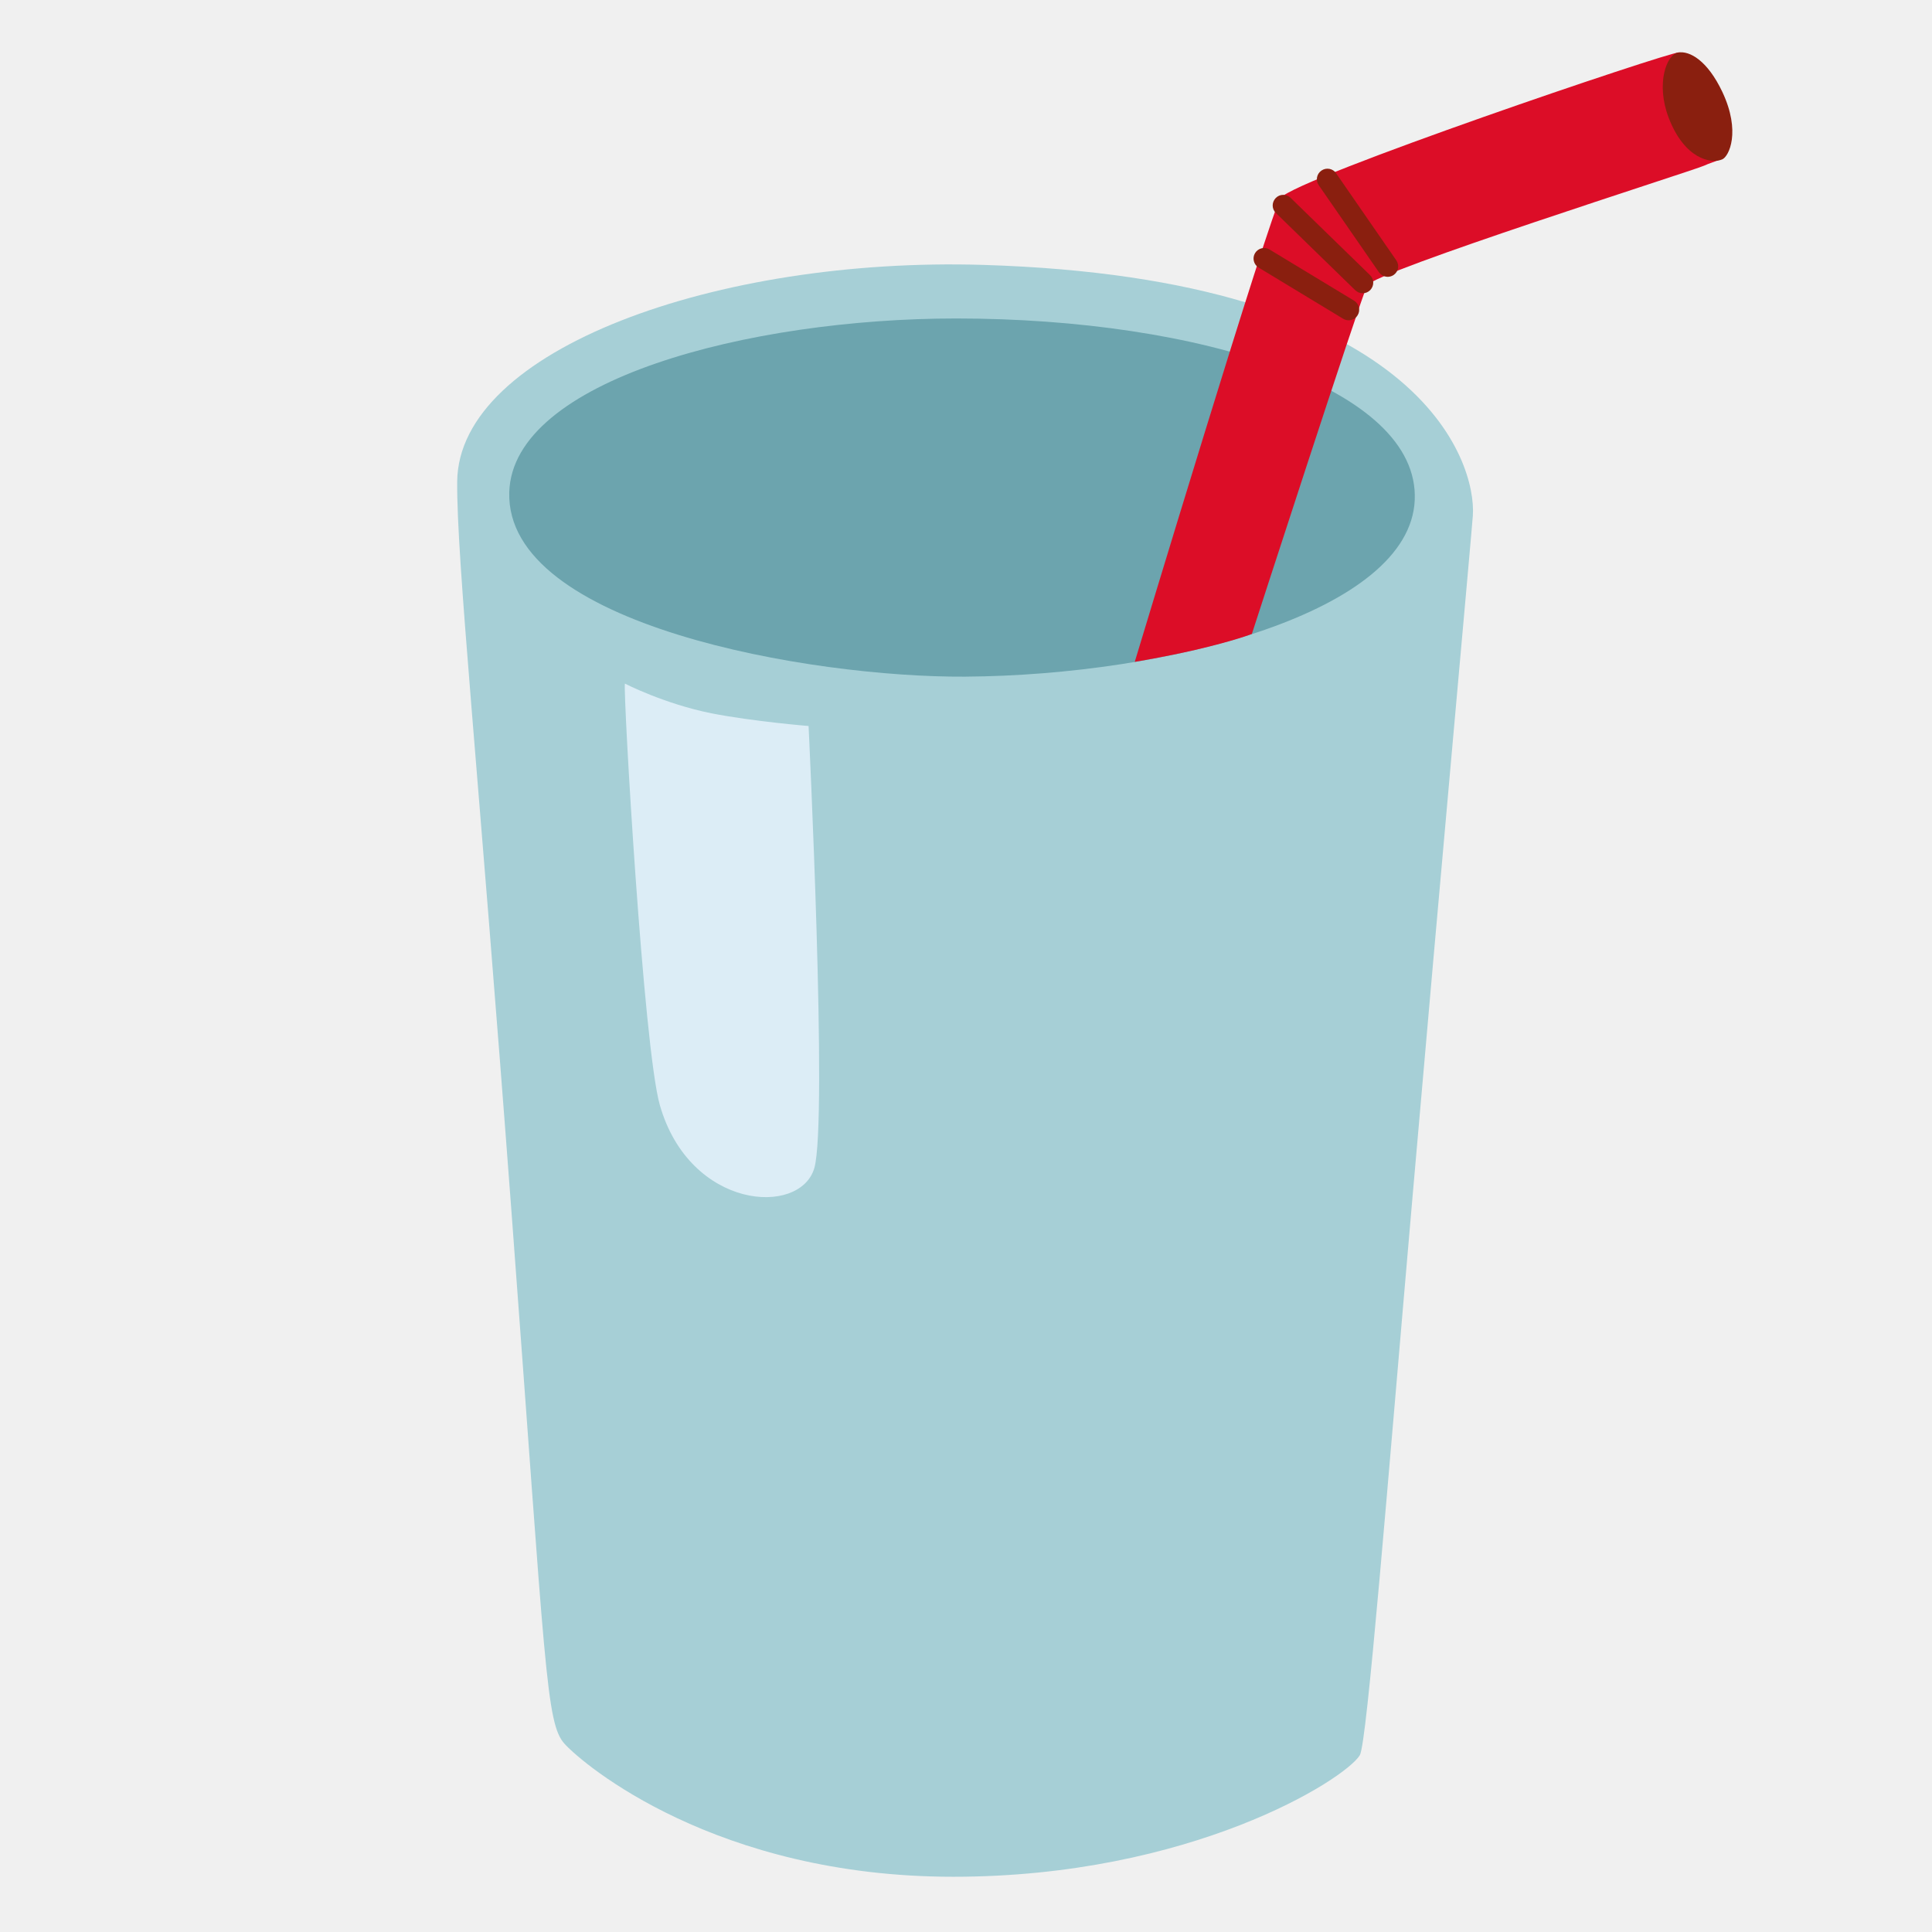
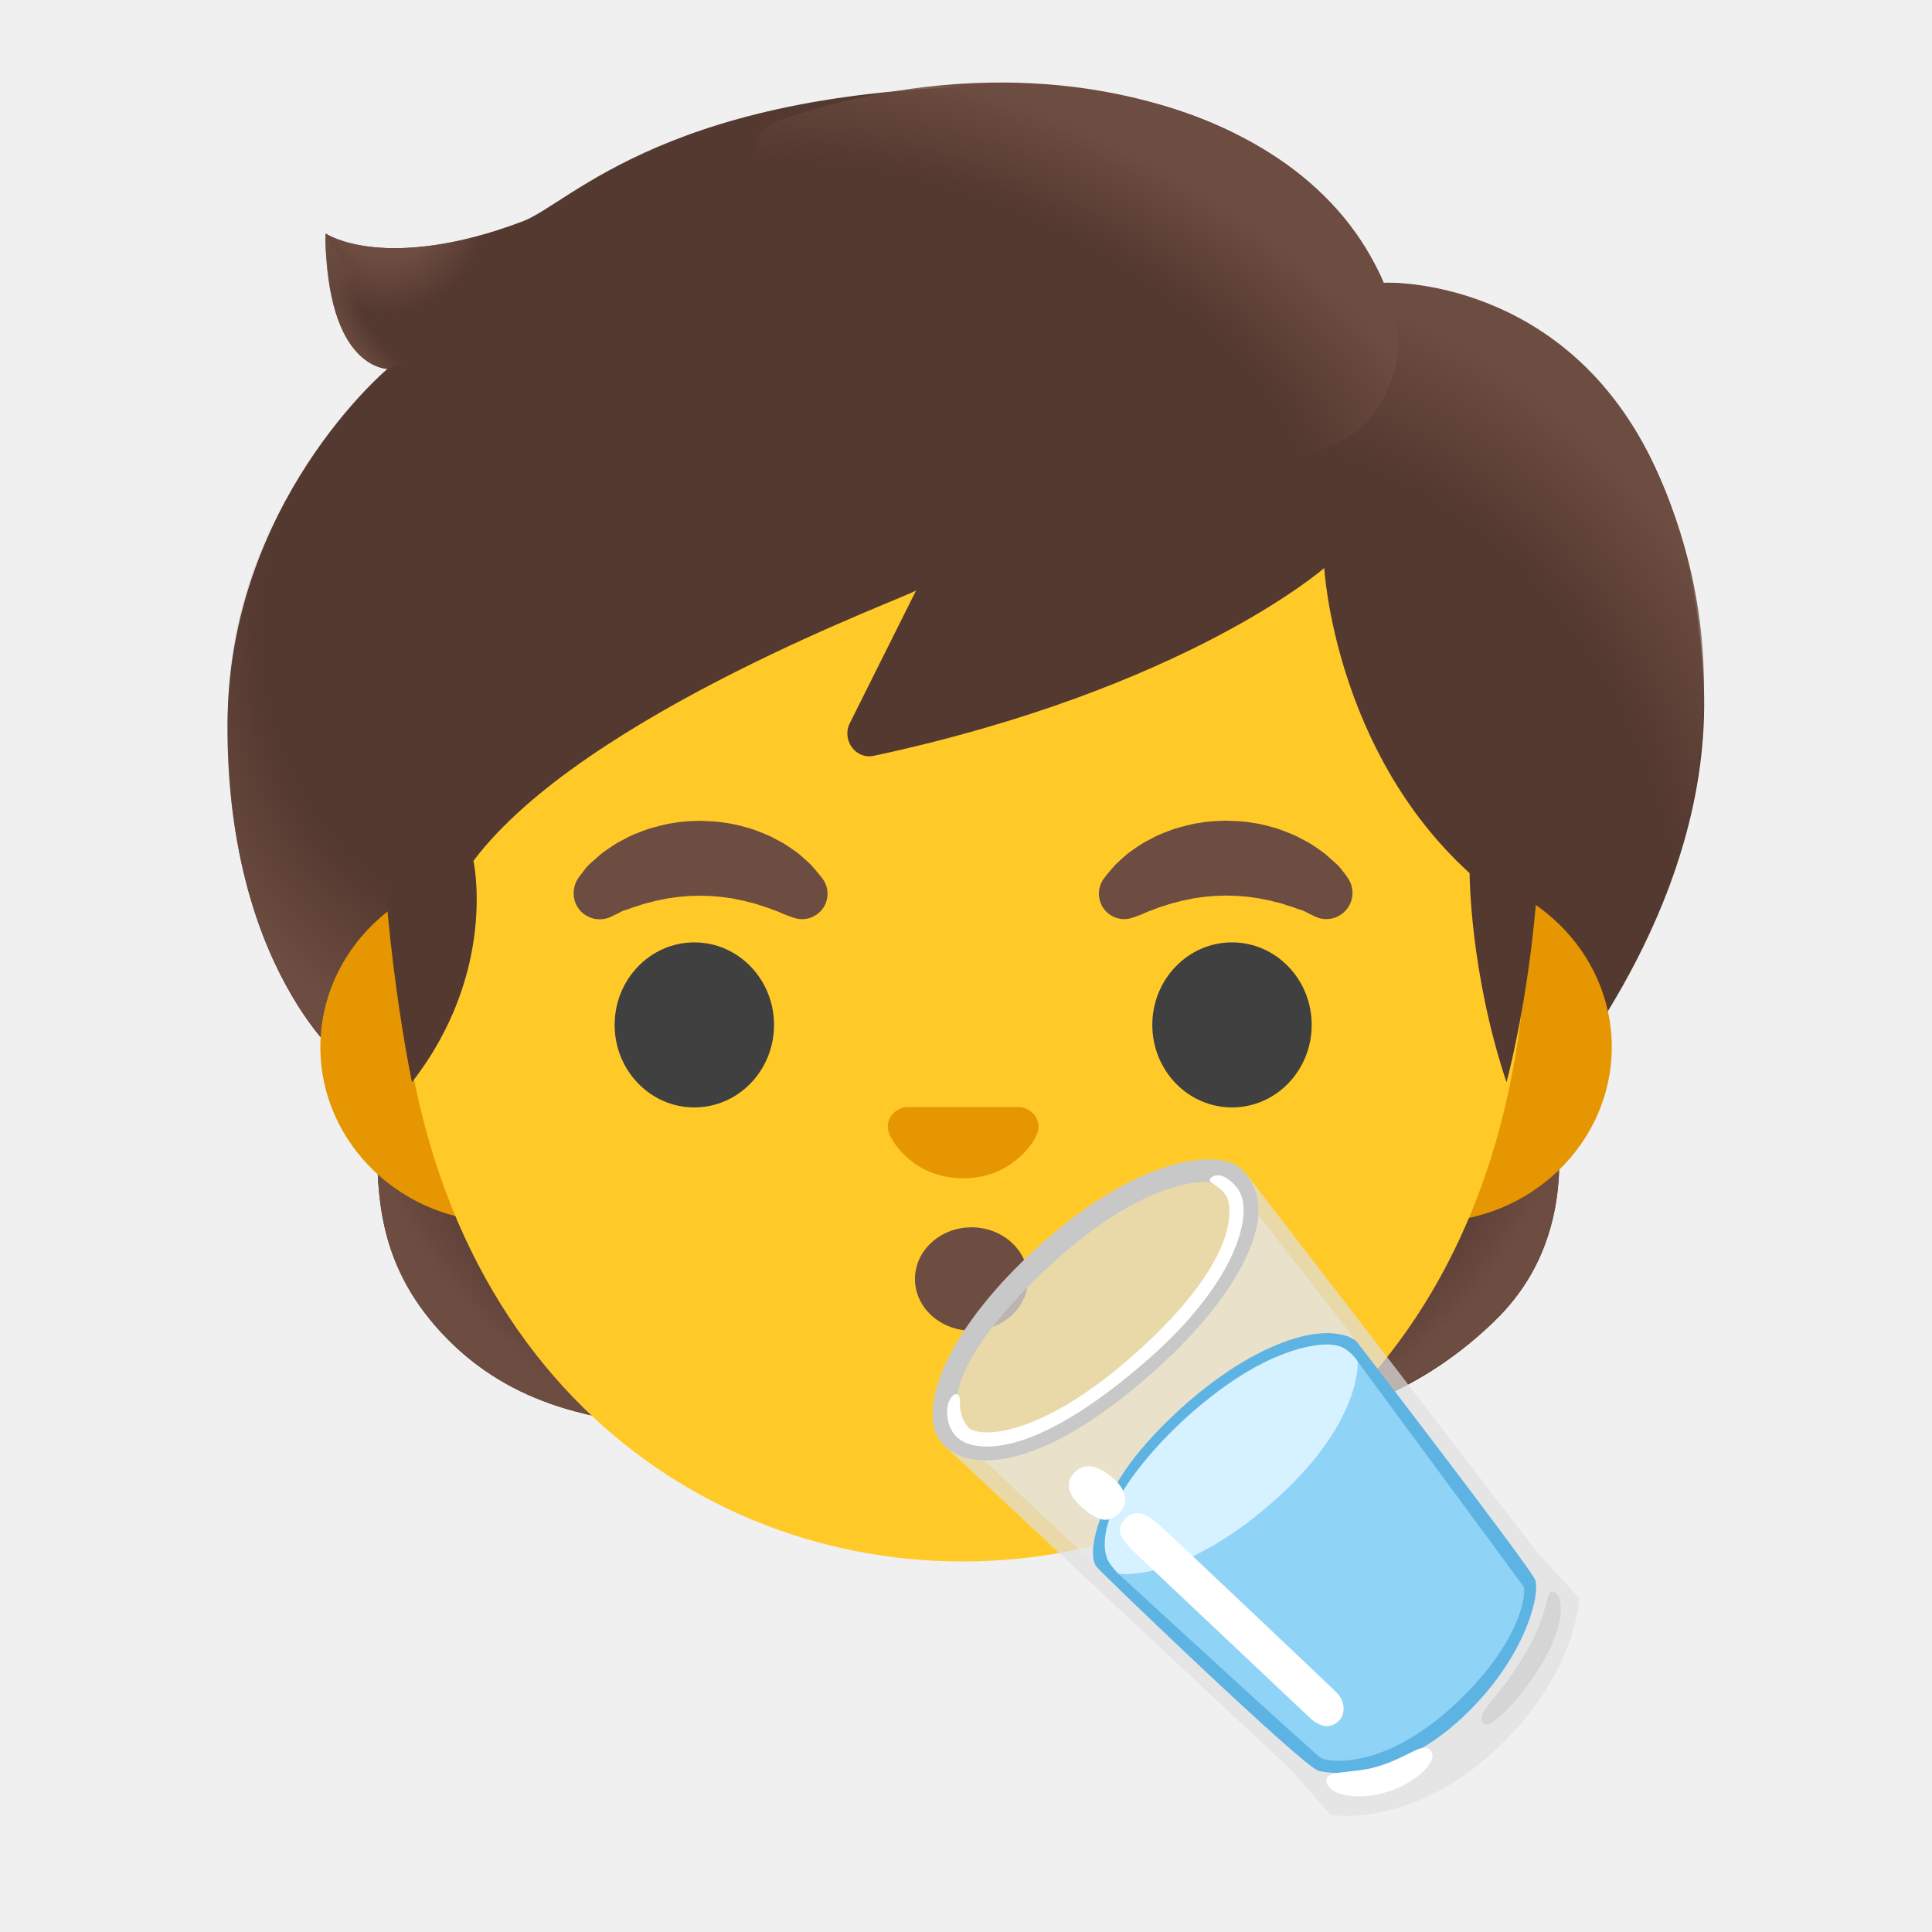
- <svg xmlns="http://www.w3.org/2000/svg" version="1.1" id="Layer_2" x="0px" y="0px" viewBox="0 0 128 128" style="enable-background:new 0 0 128 128;" xml:space="preserve">
-   <path style="fill:#A6CFD6;" d="M65.12,17.55c-17.6-0.53-34.75,5.6-34.83,14.36c-0.04,5.2,1.37,18.6,3.62,48.68s2.25,33.58,3.5,34.95  c1.25,1.37,10.02,8.8,25.75,8.8s25.93-6.43,26.93-8.05c0.48-0.78,1.83-17.89,3.5-37.07c1.81-20.84,3.91-43.9,3.99-45.06  C97.82,30.66,94.2,18.43,65.12,17.55z" />
-   <path style="fill:#DCEDF6;" d="M41.4,45.29c-0.12,0.62,1.23,24.16,2.32,27.94c1.99,6.92,9.29,7.38,10.23,4.16  c0.9-3.07-0.38-29.29-0.38-29.29s-3.66-0.3-6.43-0.84C44,46.63,41.4,45.29,41.4,45.29z" />
-   <path style="fill:#6CA4AE;" d="M33.74,32.61c-0.26,8.83,20.02,12.28,30.19,12.22c13.56-0.09,29.48-4.29,29.8-11.7  S79.53,21.1,63.35,21.1C49.6,21.1,33.96,25.19,33.74,32.61z" />
-   <path style="fill:#DC0D27;" d="M84.85,13.1c-0.58,0.64-9.67,30.75-9.67,30.75s2.01-0.33,4-0.79c2.63-0.61,3.76-1.06,3.76-1.06  s7.19-22.19,7.64-23.09c0.45-0.9,21.61-7.61,22.31-7.93c0.7-0.32,1.39-0.4,1.46-0.78c0.06-0.38-2.34-6.73-3.11-6.73  C110.47,3.47,86.08,11.74,84.85,13.1z" />
-   <path style="fill:#8A1F0F;" d="M110.55,7.79c1.04,2.73,2.8,3.09,3.55,2.77c0.45-0.19,1.25-1.84,0.01-4.47  c-0.99-2.09-2.17-2.74-2.93-2.61C110.42,3.6,109.69,5.53,110.55,7.79z" />
+ <svg xmlns="http://www.w3.org/2000/svg" viewBox="-14.5 -3.0 157.1 157.1">
+   <style>.mark{fill:none;stroke:#FF3D71;stroke-width:4.2;paint-order:stroke;filter:drop-shadow(0 0 1.5px #fff);transform-box:fill-box;transform-origin:center;animation:mark 1.6s ease-in-out infinite}@keyframes mark{0%,100%{opacity:.45;transform:scale(.9)}50%{opacity:1;transform:scale(1.08)}}.hand{animation:tap 1.6s ease-in-out infinite}@keyframes tap{0%,100%{transform:translate(0,0)}50%{transform:translate(-2.5px,0)}}.spoon,.sip,.palm{transform-box:view-box}.spoon{animation:feed 1.6s ease-in-out infinite}@keyframes feed{0%,100%{transform:translate(5px,7px)}50%{transform:translate(0,0)}}.sip{animation:sip 2s ease-in-out infinite}@keyframes sip{0%,100%{transform:rotate(10deg)}50%{transform:rotate(-6deg)}}.palm{animation:twist .9s ease-in-out infinite alternate}@keyframes twist{from{transform:rotate(-14deg)}to{transform:rotate(14deg)}}.wave,.wag,.nod,.shake,.bow{transform-box:view-box}.wave{animation:wave 1s ease-in-out infinite alternate}@keyframes wave{from{transform:rotate(-16deg)}to{transform:rotate(14deg)}}.wag{animation:wag .5s ease-in-out infinite alternate}@keyframes wag{from{transform:rotate(-16deg)}to{transform:rotate(16deg)}}.nod{animation:nod 1s ease-in-out infinite}@keyframes nod{0%,100%{transform:translateY(0) rotate(0)}50%{transform:translateY(5px) rotate(0) scaleY(.97)}}.shake{animation:shake 1s ease-in-out infinite}@keyframes shake{0%,100%{transform:rotate(0)}25%{transform:rotate(-7deg)}75%{transform:rotate(7deg)}}.bow{animation:bow 2.2s ease-in-out infinite}@keyframes bow{0%,60%,100%{transform:rotate(0) translateY(0)}30%{transform:translateY(5px) rotate(0)}}.bubble{transform-box:fill-box;transform-origin:center;animation:bubble 2.4s ease-in infinite;opacity:0}@keyframes bubble{0%{opacity:0;transform:translate(0,0) scale(.6)}15%{opacity:1}100%{opacity:0;transform:translate(4px,-46px) scale(1.2)}}@media (prefers-reduced-motion:reduce){.mark,.hand,.spoon,.sip,.palm,.wave,.wag,.nod,.shake,.bow,.bubble{animation:none}}</style>
  <g>
-     <path style="fill:#8A1F0F;" d="M91.94,18.34c-0.22,0-0.44-0.11-0.58-0.3l-3.99-5.77c-0.22-0.32-0.14-0.75,0.18-0.97   c0.32-0.22,0.76-0.14,0.97,0.18l3.99,5.77c0.22,0.32,0.14,0.75-0.18,0.97C92.21,18.3,92.07,18.34,91.94,18.34z" />
+     <g id="f_hairGroup_2_">
+       <path id="f_hair_4_" style="fill:#543930;" d="M28,15c-11.23,4.24-16,1-16,1c0,11,5,11,5,11S4,37.89,4,56   c0,21,10.49,28.22,10.49,28.22c0.54,0.56,1.41,1.83,1.41,1.83s0.3,1.53,0.29,2.31C16.12,93.84,16,100,22,106s13.19,6.22,16,7   c6.18,1.72,40.04,1.06,47.15,0.59c8.85-0.59,16.28-3.57,22.14-9.43c7.44-7.44,4.29-17.48,4.69-18.57   c0.4-1.1,13.12-15.62,12.03-33.58c-2-33-26-32-26-32S92,4,68,4C40,4,31.93,13.52,28,15z" />
+       <g id="f_hairHighlights_2_">
+         <radialGradient id="f_SVGID_1_" cx="628.717" cy="33.995" r="33.722" gradientTransform="matrix(-0.8776 0.4793 -0.3113 -0.57 643.6991 -187.9951)" gradientUnits="userSpaceOnUse">
+           <stop offset="0.728" style="stop-color:#6D4C41;stop-opacity:0" />
+           <stop offset="1" style="stop-color:#6D4C41" />
+         </radialGradient>
+         <path style="fill:url(#f_SVGID_1_);" d="M64.03,114.11c11.02,0.06,21.72,0.25,25.1-0.68c2.82-0.78,11.05-2.42,17.84-8.95    c5.12-4.93,6.23-11.84,4.57-17.96C111.36,85.84,64.03,114.11,64.03,114.11z" />
+         <radialGradient id="f_SVGID_2_" cx="46.755" cy="34.369" r="34.005" gradientTransform="matrix(0.8776 0.4793 0.3113 -0.57 -4.9738 90.8076)" gradientUnits="userSpaceOnUse">
+           <stop offset="0.728" style="stop-color:#6D4C41;stop-opacity:0" />
+           <stop offset="1" style="stop-color:#6D4C41" />
+         </radialGradient>
+         <path style="fill:url(#f_SVGID_2_);" d="M64.03,114.11C53.01,114.17,41.38,113.94,38,113c-2.82-0.78-10-1-16-7    s-5.88-12.16-5.81-17.64c0.01-0.69-0.22-1.95-0.28-2.25L16,86L64.03,114.11z" />
+         <radialGradient id="f_SVGID_3_" cx="26.619" cy="80.139" r="34.328" gradientTransform="matrix(0.0746 -0.9972 -0.8311 -0.0622 91.2358 79.3913)" gradientUnits="userSpaceOnUse">
+           <stop offset="0.699" style="stop-color:#6D4C41;stop-opacity:0" />
+           <stop offset="1" style="stop-color:#6D4C41" />
+         </radialGradient>
+         <path style="fill:url(#f_SVGID_3_);" d="M11.56,81.33c0,0,9.54-13.31,12.39-21.13c0.58-1.58,2.44-22.49,1.55-25.16    C23.84,30.02,21.76,23.41,17,27C7.99,35.55,4.49,45.1,4.07,53.75C3.33,68.96,8.89,78.19,11.56,81.33z" />
+       </g>
+     </g>
+     <g id="f_ears">
+       <path style="fill:#E59600;" d="M101.77,67.91H91.6H36.51H26.34c-8.13,0-14.79,6.4-14.79,14.23s6.65,14.23,14.79,14.23h10.17H91.6   h10.17c8.13,0,14.79-6.4,14.79-14.23S109.9,67.91,101.77,67.91z" />
+     </g>
+     <g id="f_head">
+       <path style="fill:#FFCA28;" d="M63.77,9.21L63.77,9.21L63.77,9.21c-23.86,0-45.96,25.07-45.96,61.14   c0,35.88,22.77,53.62,45.96,53.62s45.96-17.74,45.96-53.62C109.73,34.28,87.63,9.21,63.77,9.21z" />
+     </g>
+     <path id="f_nose" style="fill:#E59600;" d="M68.89,87.13c-0.14-0.06-0.28-0.09-0.42-0.11h-9.3c-0.14,0.02-0.28,0.05-0.42,0.11  c-0.84,0.34-1.31,1.21-0.91,2.14s2.25,3.54,5.98,3.54c3.73,0,5.58-2.61,5.98-3.54C70.2,88.34,69.73,87.47,68.89,87.13z" />
+     <g id="f_eyebrows">
+       <path style="fill:#6D4C41;" d="M32.51,68.42c0,0,0.17-0.25,0.5-0.67c0.09-0.1,0.16-0.21,0.28-0.34c0.14-0.14,0.31-0.28,0.48-0.44   c0.18-0.15,0.37-0.32,0.57-0.5c0.2-0.17,0.41-0.3,0.63-0.46c0.22-0.15,0.45-0.31,0.7-0.46c0.26-0.14,0.52-0.28,0.79-0.42   c0.27-0.15,0.56-0.28,0.87-0.39c0.3-0.12,0.61-0.24,0.93-0.35c0.65-0.18,1.32-0.38,2.02-0.47c0.7-0.14,1.42-0.15,2.14-0.18   c0.72,0.04,1.44,0.05,2.14,0.18c0.7,0.09,1.38,0.29,2.02,0.47c0.32,0.11,0.63,0.23,0.93,0.35c0.3,0.12,0.59,0.24,0.87,0.39   c0.27,0.14,0.54,0.29,0.79,0.42c0.25,0.15,0.48,0.31,0.7,0.46c0.22,0.16,0.43,0.29,0.62,0.45c0.18,0.16,0.36,0.32,0.52,0.46   c0.16,0.15,0.31,0.28,0.44,0.41c0.13,0.14,0.24,0.27,0.34,0.39c0.4,0.47,0.61,0.75,0.61,0.75c0.67,0.93,0.46,2.22-0.47,2.88   c-0.56,0.41-1.26,0.49-1.88,0.28l-0.38-0.13c0,0-0.25-0.09-0.65-0.26c-0.1-0.04-0.2-0.1-0.32-0.14c-0.13-0.04-0.25-0.09-0.39-0.14   c-0.27-0.11-0.58-0.22-0.92-0.32c-0.17-0.05-0.34-0.12-0.52-0.17c-0.19-0.04-0.37-0.09-0.57-0.14c-0.1-0.03-0.19-0.05-0.29-0.08   c-0.1-0.02-0.2-0.04-0.31-0.06c-0.21-0.03-0.41-0.09-0.62-0.13c-0.43-0.05-0.86-0.14-1.31-0.16c-0.45-0.06-0.9-0.04-1.36-0.07   c-0.46,0.03-0.91,0.01-1.36,0.07c-0.45,0.02-0.88,0.11-1.31,0.16c-0.21,0.04-0.41,0.1-0.62,0.13c-0.1,0.02-0.21,0.04-0.31,0.06   c-0.1,0.03-0.19,0.05-0.29,0.08c-0.19,0.05-0.38,0.1-0.57,0.14c-0.18,0.05-0.35,0.12-0.52,0.17c-0.17,0.05-0.33,0.1-0.48,0.15   c-0.13,0.05-0.26,0.09-0.38,0.14c-0.12,0.04-0.24,0.08-0.36,0.11c-0.13,0.05-0.27,0.13-0.38,0.19c-0.47,0.24-0.75,0.36-0.75,0.36   c-1.08,0.45-2.33-0.06-2.78-1.15C32.02,69.75,32.13,68.99,32.51,68.42z" />
+       <path style="fill:#6D4C41;" d="M92.55,71.58c0,0-0.28-0.12-0.75-0.36c-0.11-0.06-0.25-0.14-0.38-0.19   c-0.12-0.03-0.23-0.07-0.36-0.11c-0.12-0.04-0.25-0.09-0.38-0.14c-0.15-0.05-0.32-0.1-0.48-0.15c-0.17-0.05-0.34-0.12-0.52-0.17   c-0.18-0.05-0.37-0.1-0.57-0.14c-0.1-0.03-0.19-0.05-0.29-0.08c-0.1-0.02-0.2-0.04-0.31-0.06c-0.21-0.03-0.41-0.09-0.62-0.13   c-0.43-0.05-0.86-0.14-1.31-0.16c-0.45-0.06-0.9-0.04-1.36-0.07c-0.46,0.03-0.91,0.01-1.36,0.07c-0.45,0.02-0.88,0.11-1.31,0.16   c-0.21,0.04-0.41,0.1-0.62,0.13c-0.1,0.02-0.21,0.04-0.31,0.06c-0.1,0.03-0.19,0.05-0.29,0.08c-0.19,0.05-0.38,0.1-0.57,0.14   c-0.18,0.05-0.35,0.12-0.52,0.17c-0.34,0.1-0.65,0.21-0.92,0.32c-0.14,0.05-0.26,0.11-0.39,0.14c-0.12,0.05-0.22,0.1-0.32,0.14   c-0.39,0.18-0.64,0.26-0.64,0.26l-0.37,0.13c-1.08,0.38-2.25-0.19-2.63-1.27c-0.23-0.66-0.1-1.36,0.27-1.89c0,0,0.2-0.28,0.61-0.75   c0.1-0.12,0.21-0.25,0.34-0.39c0.13-0.13,0.29-0.26,0.44-0.41c0.16-0.14,0.34-0.3,0.52-0.46c0.19-0.16,0.4-0.29,0.62-0.45   c0.22-0.15,0.45-0.31,0.7-0.46c0.26-0.14,0.52-0.28,0.79-0.42c0.27-0.15,0.56-0.28,0.86-0.39c0.3-0.12,0.61-0.24,0.93-0.35   c0.65-0.18,1.32-0.38,2.02-0.47c0.7-0.14,1.42-0.15,2.14-0.18c0.72,0.04,1.44,0.04,2.14,0.18c0.7,0.08,1.38,0.29,2.02,0.47   c0.32,0.11,0.63,0.23,0.93,0.35c0.3,0.12,0.59,0.24,0.86,0.39c0.27,0.14,0.54,0.29,0.79,0.42c0.25,0.15,0.48,0.31,0.7,0.46   c0.22,0.16,0.43,0.29,0.63,0.46c0.2,0.17,0.39,0.34,0.57,0.5c0.17,0.16,0.34,0.3,0.48,0.44c0.12,0.13,0.2,0.24,0.28,0.34   c0.33,0.41,0.5,0.67,0.5,0.67c0.66,0.97,0.41,2.29-0.56,2.95C93.95,71.79,93.18,71.84,92.55,71.58z" />
+     </g>
+     <g id="f_eyes">
+       <ellipse style="fill:#404040;" cx="41.96" cy="80.34" rx="6.48" ry="6.71" />
+       <ellipse style="fill:#404040;" cx="85.68" cy="80.34" rx="6.48" ry="6.71" />
+     </g>
+     <g id="f_hairGroup_1_">
+       <path id="f_hair" style="fill:#543930;" d="M64,7C44.19,7,28.92,18.32,21.7,36.48c-2.9,7.29-5.26,15.05-5.26,22.89   C16.44,73,19,85,19,85c7-9,5-18,5-18c9-12,35.82-21.64,36-22c-0.01,0.02-5.4,10.81-5.4,10.81c-0.68,1.35,0.48,2.97,1.95,2.65   C82,53,93.18,43.19,93.18,43.19S94,58,105,68c0,0,0,8,3,17c0,0,5-18,1.58-37.28c-2.25-12.66-9.52-24.83-20.04-32.67   C82.15,9.54,73.15,7,64,7z" />
+       <g id="f_hairHighlights">
+         <radialGradient id="f_SVGID_4_" cx="172.221" cy="61.128" r="46.468" gradientTransform="matrix(-0.9378 -0.3944 -0.2182 0.5285 236.4617 66.99)" gradientUnits="userSpaceOnUse">
+           <stop offset="0.699" style="stop-color:#6D4C41;stop-opacity:0" />
+           <stop offset="1" style="stop-color:#6D4C41" />
+         </radialGradient>
+         <path style="fill:url(#f_SVGID_4_);" d="M81.19,5.93c9.95,3.28,16.06,9.58,17.95,17.49c0.56,2.32,0.15,23.66-41.22-0.97    c-15.39-9.16-11.18-14.9-9.38-15.55C55.58,4.37,68.35,1.7,81.19,5.93z" />
+         <radialGradient id="f_SVGID_5_" cx="161.283" cy="92.173" r="48.129" gradientTransform="matrix(0.5235 0.852 0.6321 -0.3884 -48.207 -37.2646)" gradientUnits="userSpaceOnUse">
+           <stop offset="0.699" style="stop-color:#6D4C41;stop-opacity:0" />
+           <stop offset="1" style="stop-color:#6D4C41" />
+         </radialGradient>
+         <path style="fill:url(#f_SVGID_5_);" d="M116.24,79.21c0,0,14.72-20.84,3.79-44.33C112.9,19.58,98.42,19.93,98,20    c0,0,1.57,3.84,1.01,6.77c-0.95,5-5.11,6.44-5.11,6.44C110.28,43.19,104.7,68.74,116.24,79.21z" />
+         <radialGradient id="f_SVGID_6_" cx="183.604" cy="211.352" r="8.742" gradientTransform="matrix(0.9968 0.0796 0.0943 -1.182 -185.8959 247.3334)" gradientUnits="userSpaceOnUse">
+           <stop offset="0.58" style="stop-color:#6D4C41" />
+           <stop offset="1" style="stop-color:#6D4C41;stop-opacity:0" />
+         </radialGradient>
+         <path style="fill:url(#f_SVGID_6_);" d="M27.28,15.27c-10.55,3.77-15.23,0.81-15.26,0.73c-0.32,1.23,0.37,8.7,6.9,6.37    C21.73,21.35,27.25,15.62,27.28,15.27z" />
+         <radialGradient id="f_SVGID_7_" cx="340.305" cy="96.032" r="7.22" gradientTransform="matrix(0.6211 -0.7838 -1.2436 -0.9854 -70.4253 384.055)" gradientUnits="userSpaceOnUse">
+           <stop offset="0.702" style="stop-color:#6D4C41;stop-opacity:0" />
+           <stop offset="1" style="stop-color:#6D4C41" />
+         </radialGradient>
+         <path style="fill:url(#f_SVGID_7_);" d="M11.98,15.99c0,0.01-0.01,0.03-0.01,0.06c0,0,0,0,0,0C11.94,17.22,11.96,26.18,17,27    l7.61-3.35c-9.49-0.19-12.62-7.69-12.62-7.69S11.98,15.98,11.98,15.99z" />
+       </g>
+     </g>
  </g>
-   <g>
-     <path style="fill:#8A1F0F;" d="M90.28,19.43c-0.18,0-0.35-0.07-0.49-0.2l-5.26-5.12c-0.28-0.27-0.28-0.71-0.01-0.99   c0.27-0.28,0.71-0.28,0.99-0.01l5.26,5.12c0.28,0.27,0.28,0.71,0.01,0.99C90.64,19.36,90.46,19.43,90.28,19.43z" />
-   </g>
-   <g>
-     <path style="fill:#8A1F0F;" d="M89.35,21.22c-0.12,0-0.25-0.03-0.36-0.1l-5.6-3.39c-0.33-0.2-0.44-0.63-0.24-0.96   c0.2-0.33,0.63-0.44,0.96-0.24l5.6,3.39c0.33,0.2,0.44,0.63,0.24,0.96C89.82,21.1,89.59,21.22,89.35,21.22z" />
+   <ellipse cx="64.5" cy="101" rx="4.6" ry="4.2" fill="#6D4C41" />
+   <g class="sip" style="transform-origin:71px 101px">
+     <g transform="translate(71 101) rotate(-42) scale(0.46 0.46) translate(-62 -10)">
+       <path style="opacity:0.5;fill:#FFFFFF;" d="M72.9,72.09c0.37,0.37,21.81-17.86,21.81-17.86l2.22-30.53l-18.51,7.97l-31.24-1.23  l-15.68-7.11l2.45,29.96C33.94,53.29,72.54,71.73,72.9,72.09z" />
+       <path style="opacity:0.7;fill:#E0E0E0;" d="M62.69,5.93L46.82,7.46l-11.97,4.32l-6.68,6.96l7.24,84.08l-0.14,10.58  c0,0,8.49,11,28.54,11s29.79-10.02,29.79-10.02l-0.14-10.86L100,19.57l-4.73-6.82L77.31,7.04L62.69,5.93z" />
+       <path style="fill:#5DB4E3;" d="M33.88,53.25c0,2.73,3.48,50.39,5.01,52.9c1.53,2.51,9.54,10.35,25.13,10.07s25.12-7.15,25.95-9.52  c0.84-2.37,4.73-52.48,4.73-52.48s-0.42-5.43-11.69-9.19s-25.34-2.97-32.43-1.53C41.67,45.32,33.88,50.19,33.88,53.25z" />
+       <path style="fill:#D6F1FF;" d="M38.95,62.63l-3.04-5.98c0,0-0.06-1.77,0.18-2.83c0.24-1.06,2.05-6.04,13.87-8.4  c9.38-1.88,21.29-1.71,29.94,0.65c5.86,1.6,11.6,4.71,12.39,7.8c0.9,3.51-0.65,5.01-0.65,5.01l-5.87,9.38l-42.91-0.57L38.95,62.63z" />
+       <path style="fill:#8FD3F7;" d="M40.75,104.8c0.38,1.29,6.44,8.81,22.92,8.81s23.82-6.12,23.98-7.51s4.81-49.03,4.81-49.03  s-6.77,8.81-28.31,8.4s-28.23-8.86-28.23-8.86S40.34,103.42,40.75,104.8z" />
+       <path style="fill:#FFFFFF;" d="M42.13,38.15c-2.36,0.15-3.59,1.96-3.1,5.71c0.33,2.52,0.98,5.22,4.32,4.89  c3.38-0.33,3.48-3.86,3.1-5.87C45.89,39.87,44.75,37.99,42.13,38.15z" />
+       <path style="fill:#FFFFFF;" d="M43.28,50.23c-2.28,0.18-3.02,1.55-2.69,5.63c0.43,5.39,3.18,39.24,3.43,42.18  c0.24,2.94,1.55,4,3.34,4c1.79,0,3.26-1.79,3.18-3.83c-0.08-2.04-3.18-40.55-3.43-42.75C46.87,53.25,46.46,49.98,43.28,50.23z" />
+       <path style="fill:#FFFFFF;" d="M38.46,109c-0.68,1.77,1.68,5.39,6.37,7.8c5.23,2.69,11.08,2.28,11.18,0.08  c0.1-2.32-3.51-1.7-8.97-4.32C42.52,110.39,39.52,106.22,38.46,109z" />
+       <path style="fill:#D5D5D5;" d="M66.18,119.49c-0.21,1.74,8.75,1.14,15.61-1.22c7.8-2.69,10.09-6.5,9.19-7.81  c-0.9-1.31-2.71,2.08-10.42,4.59C69.88,118.5,66.49,116.85,66.18,119.49z" />
+       <g>
+         <path style="fill:#C8C8C8;" d="M65.13,34.26c-0.24,0-0.48,0-0.71,0c-22.48-0.14-30.9-6.03-33.92-9.68   c-1.96-2.38-2.6-4.97-2.13-7.49v-0.08c2.26-6.75,15-12.75,35.7-12.83c23.33-0.09,35.29,8.14,35.87,13.75   c0.18,1.8-0.15,4.95-2.83,7.77C92.23,30.81,80.68,34.26,65.13,34.26z M33.13,17.91c-0.31,1.65-0.39,3,1.02,4.7   c2.16,2.61,8.2,7.98,30.25,8.12c0.25,0,0.49,0,0.74,0c19.76,0,26.07-4.35,28.71-7.26c1.48-1.63,2.06-3.07,1.89-4.79   C95.35,14.99,85.6,7.93,64.32,8.05c-22.66,0.12-30.35,5.86-31.08,9.74L33.13,17.91z" />
+       </g>
+       <path style="fill:#FFFFFF;" d="M35.86,13.87c-0.45-0.48-2.07-0.17-3.39,1.36c-1.17,1.36-2.73,4.16-0.43,7.33  c2.32,3.19,9.55,9.12,33.21,9.43c21.38,0.28,31.61-7.02,31.91-11.95s-2.77-4.81-2.77-4.13s0.64,2.05,0.43,3.7  C94.57,21.51,89.83,29.64,65,29.7c-23.78,0.06-31.56-7.64-31.48-10.1C33.64,15.78,36.85,14.92,35.86,13.87z" />
+     </g>
  </g>
</svg>
